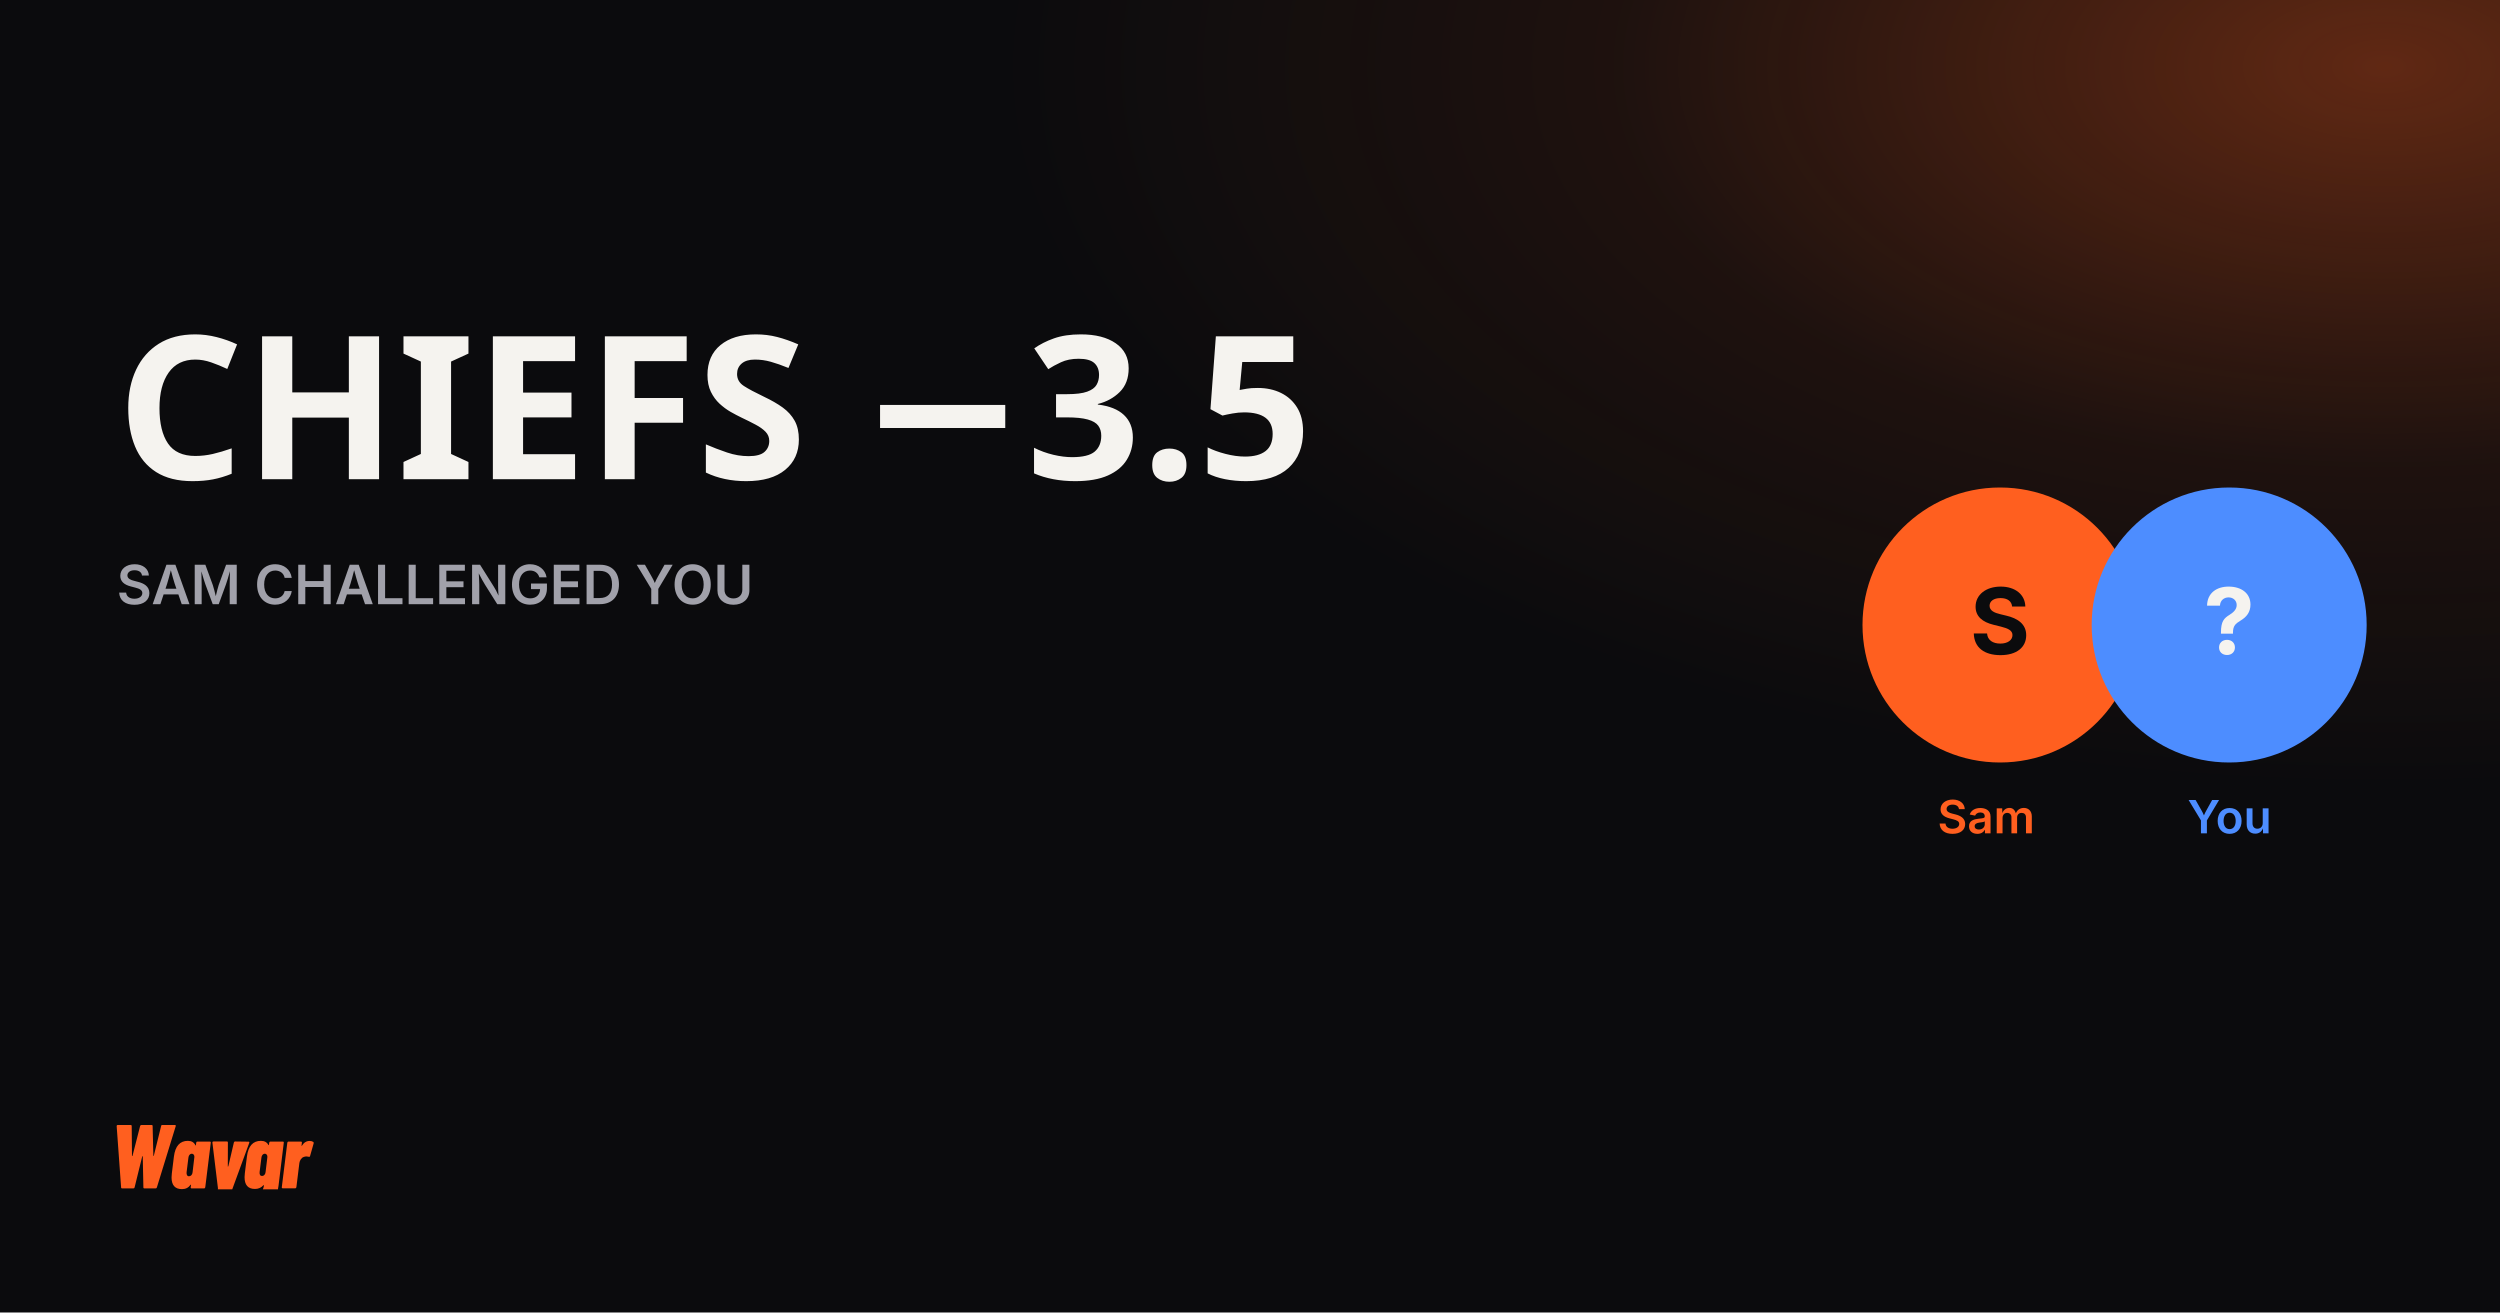
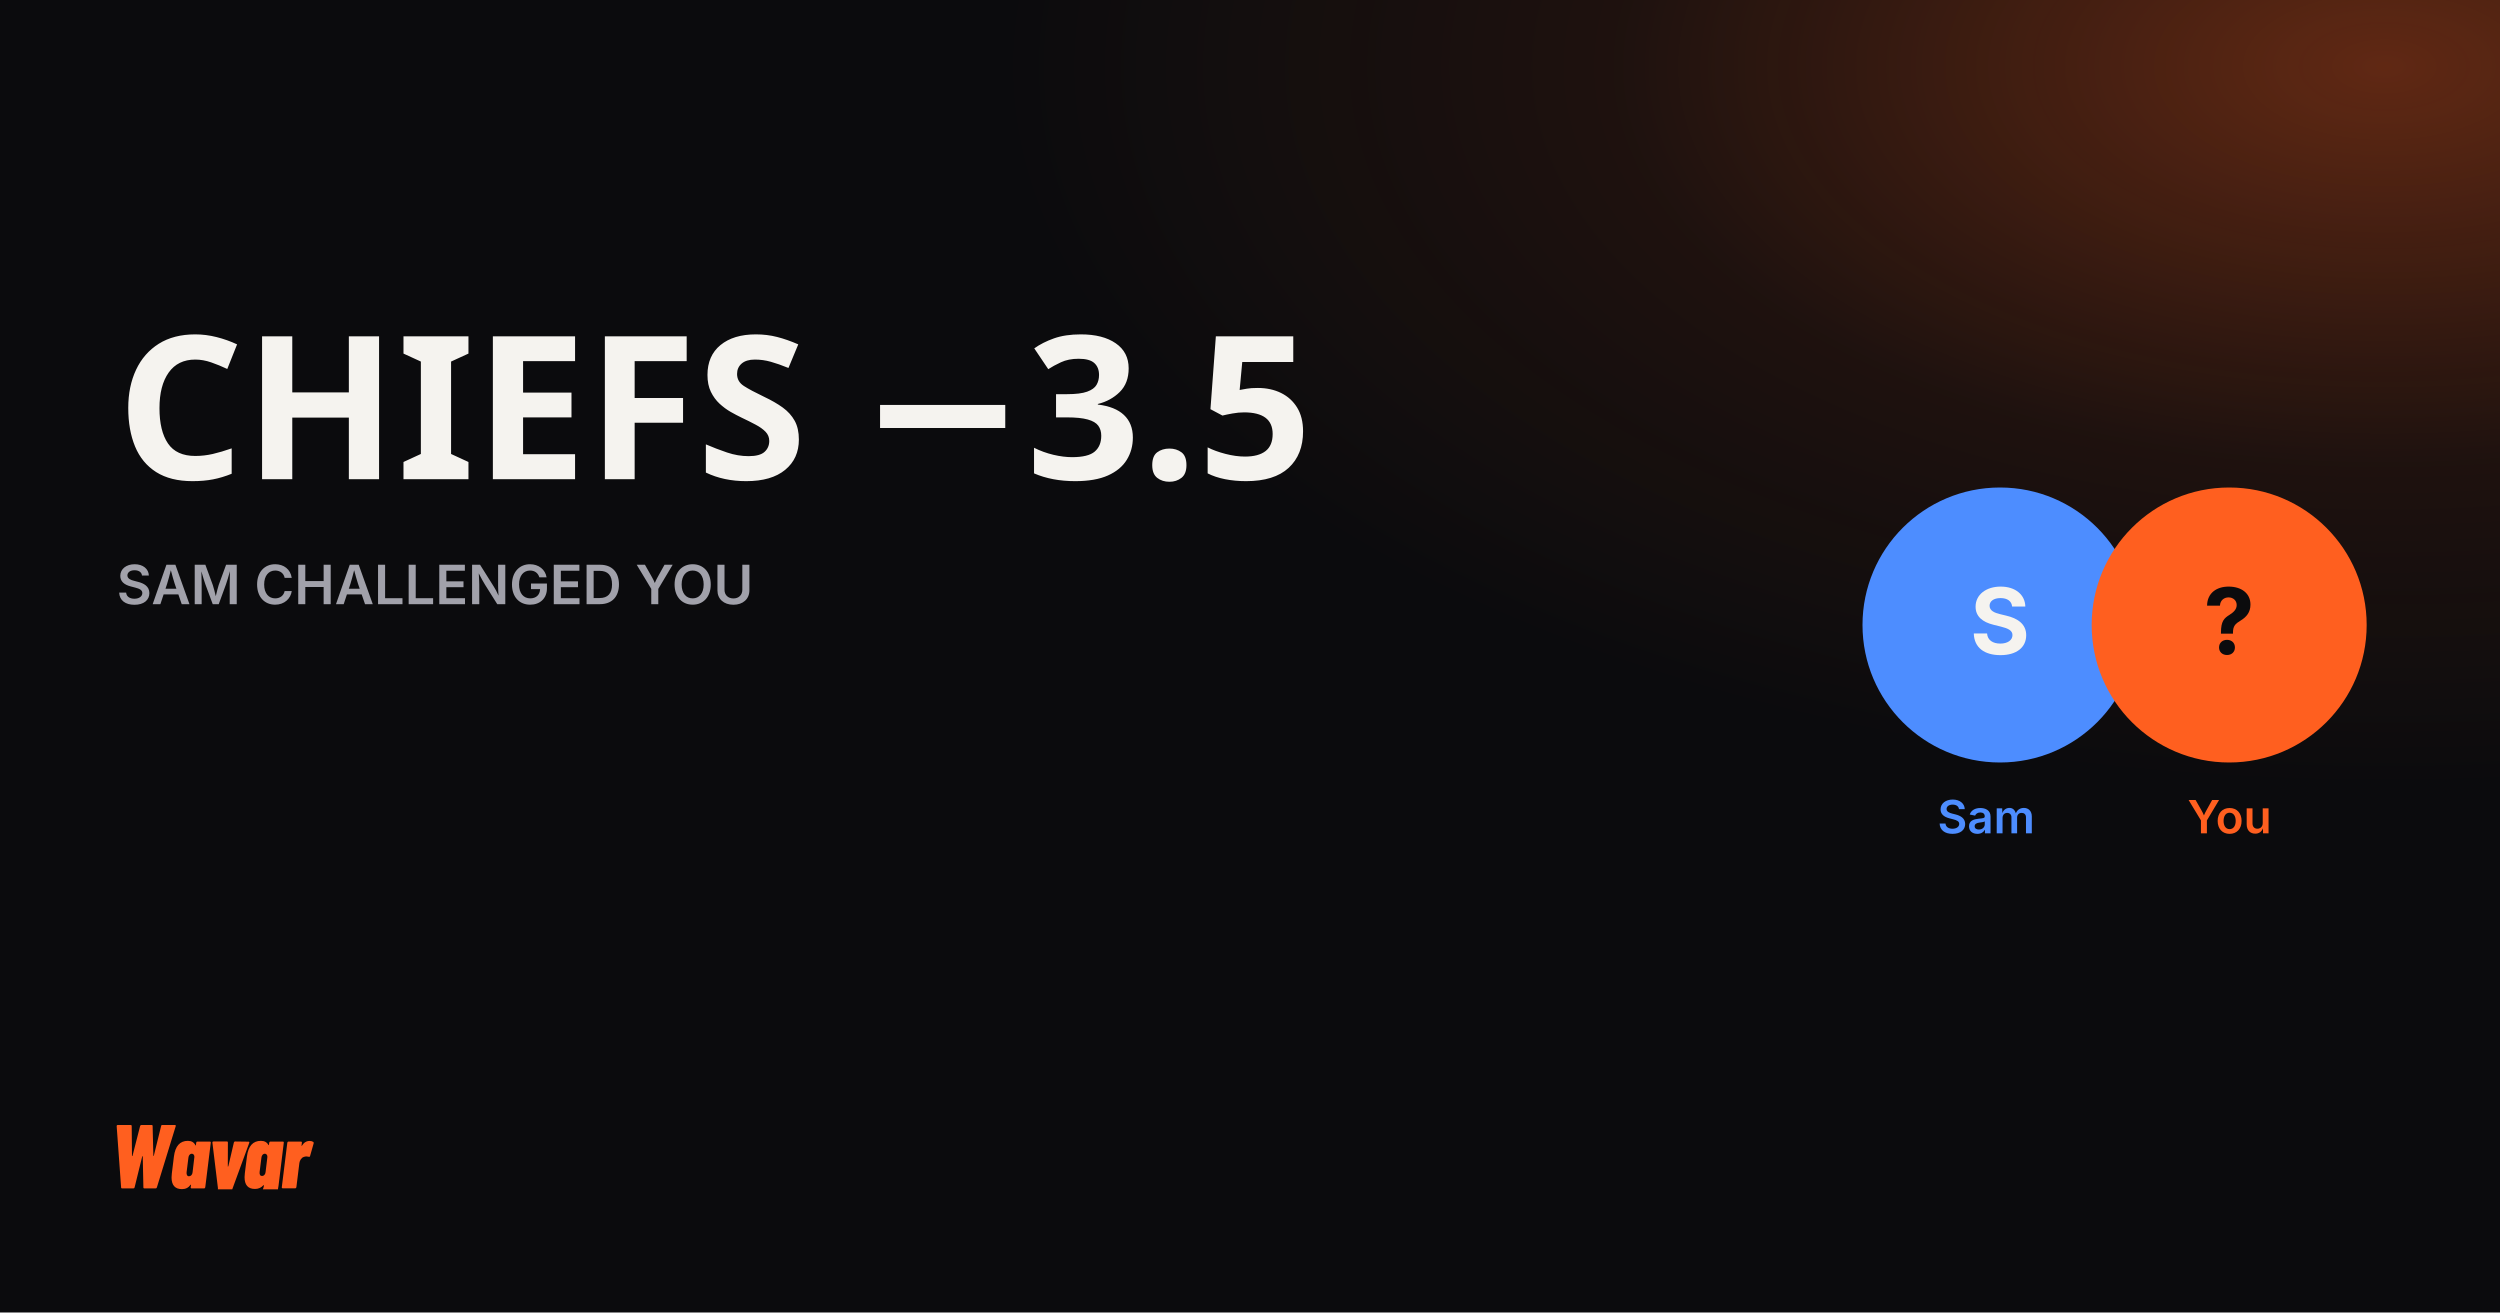
<svg xmlns="http://www.w3.org/2000/svg" width="1200" height="630" viewBox="0 0 1200 630">
  <rect width="1200" height="630" fill="#0B0B0D" />
  <defs>
    <radialGradient id="glow" cx="95%" cy="5%" r="55%">
      <stop offset="0%" stop-color="#FF5F1F" stop-opacity="0.35" />
      <stop offset="55%" stop-color="#FF5F1F" stop-opacity="0.08" />
      <stop offset="100%" stop-color="#FF5F1F" stop-opacity="0" />
    </radialGradient>
  </defs>
  <rect width="1200" height="630" fill="url(#glow)" />
  <text x="56" y="230" font-family="Barlow Condensed, sans-serif" font-size="96" font-weight="800" fill="#F5F3EF">CHIEFS −3.5</text>
  <text x="56" y="290" font-family="Inter, system-ui, sans-serif" font-size="26" font-weight="600" fill="#A1A1AA">SAM CHALLENGED YOU</text>
-   <circle cx="960" cy="300" r="66" fill="#FF5F1F" />
-   <text x="960" y="314" text-anchor="middle" font-family="Inter, system-ui, sans-serif" font-size="44" font-weight="700" fill="#0B0B0D">S</text>
-   <circle cx="1070" cy="300" r="66" fill="#4D8DFF" />
-   <text x="1070" y="314" text-anchor="middle" font-family="Inter, system-ui, sans-serif" font-size="44" font-weight="700" fill="#F5F3EF">?</text>
-   <text x="930" y="400" font-family="Inter, system-ui, sans-serif" font-size="22" font-weight="600" fill="#FF5F1F">Sam</text>
-   <text x="1050" y="400" font-family="Inter, system-ui, sans-serif" font-size="22" font-weight="600" fill="#4D8DFF">You</text>
+   <circle cx="960" cy="300" r="66" fill="#4D8DFF" />
+   <text x="960" y="314" text-anchor="middle" font-family="Inter, system-ui, sans-serif" font-size="44" font-weight="700" fill="#F5F3EF">S</text>
+   <circle cx="1070" cy="300" r="66" fill="#FF5F1F" />
+   <text x="1070" y="314" text-anchor="middle" font-family="Inter, system-ui, sans-serif" font-size="44" font-weight="700" fill="#0B0B0D">?</text>
+   <text x="930" y="400" font-family="Inter, system-ui, sans-serif" font-size="22" font-weight="600" fill="#4D8DFF">Sam</text>
+   <text x="1050" y="400" font-family="Inter, system-ui, sans-serif" font-size="22" font-weight="600" fill="#FF5F1F">You</text>
  <g transform="translate(56 540) scale(0.04347826)" fill="#FF5F1F">
    <path d="M49.0 689.0Q49.0 700.0 61.0 700.0H185.0Q195.0 700.0 198.0 689.0L282.0 347.0Q283.0 344.0 285.5 344.0Q288.0 344.0 288.0 347.0L295.0 689.0Q295.0 700.0 306.0 700.0H430.0Q441.0 700.0 444.0 689.0L652.0 13.0Q653.629 5.939 650.834 2.713Q648.482 0.0 643.0 0.0H503.0Q492.0 0.0 491.0 11.0L410.0 340.0Q410.0 343.0 408.0 343.0Q406.0 343.0 405.0 340.0L397.0 11.0Q397.0 0.0 386.0 0.0H273.0Q262.0 0.0 259.0 11.0L175.0 340.0Q174.0 343.0 171.5 343.0Q169.0 343.0 169.0 340.0L166.0 11.0Q166.0 0.0 154.0 0.0H12.0Q0.0 0.0 0.0 13.0ZM1697.0 183.0Q1692.0 183.0 1688.5 186.5Q1685.0 190.0 1684.0 195.0L1681.0 219.0Q1680.0 222.0 1678.0 222.5Q1676.0 223.0 1675.0 220.0Q1651.0 175.0 1592.0 175.0Q1460.0 175.0 1438.0 348.0L1415.0 533.0Q1412.0 555.0 1412.0 576.0Q1412.0 706.0 1527.0 706.0Q1583.0 706.0 1619.0 666.0Q1622.0 663.0 1624.0 663.5Q1626.0 664.0 1626.0 668.0Q1622.149 692.071 1614.241 710.0H1780.319Q1784.438 690.862 1787.0 670.0L1845.0 195.0Q1846.0 190.0 1843.0 186.5Q1840.0 183.0 1835.0 183.0ZM891.0 183.0Q886.0 183.0 882.5 186.5Q879.0 190.0 878.0 195.0L875.0 222.0Q874.0 226.0 872.0 226.5Q870.0 227.0 869.0 223.0Q846.0 175.0 786.0 175.0Q654.0 175.0 632.0 348.0L609.0 535.0Q606.0 557.0 606.0 579.0Q606.0 708.0 721.0 708.0Q781.0 708.0 815.0 661.0Q817.0 658.0 819.0 658.0Q821.0 658.0 821.0 662.0L817.0 688.0Q816.0 693.0 819.0 696.5Q822.0 700.0 827.0 700.0H965.0Q970.0 700.0 973.5 696.5Q977.0 693.0 978.0 688.0L1039.0 195.0Q1040.0 190.0 1037.0 186.5Q1034.0 183.0 1029.0 183.0ZM1276.0 710.0 1464.0 197.0Q1466.07 190.273 1463.588 187.027Q1461.273 184.0 1455.0 184.0L1307.0 182.0Q1297.0 182.0 1294.0 193.0L1233.0 455.0Q1232.0 458.0 1229.0 458.5Q1227.54 458.743 1227.027 458.158Q1226.487 457.54 1227.0 456.0L1228.0 193.0Q1228.0 182.0 1218.0 182.0H1070.0Q1057.0 182.0 1057.0 193.0V195.0L1118.0 697.0V703.0Q1117.598 706.621 1116.993 710.0ZM2171.0 187.0Q2154.0 176.0 2131.0 176.0Q2077.0 176.0 2045.0 229.0Q2043.0 232.0 2041.5 231.5Q2040.0 231.0 2041.0 227.0L2045.0 195.0Q2046.0 190.0 2043.0 186.5Q2040.0 183.0 2035.0 183.0H1897.0Q1892.0 183.0 1888.5 186.5Q1885.0 190.0 1884.0 195.0L1823.0 687.0Q1822.0 692.0 1825.0 695.5Q1828.0 699.0 1833.0 699.0H1971.0Q1976.0 699.0 1979.5 695.5Q1983.0 692.0 1984.0 687.0L2017.0 420.0Q2020.0 397.0 2033.5 378.0Q2047.0 359.0 2065.0 353.0Q2080.0 347.0 2097.0 347.0Q2107.0 347.0 2121.0 351.0Q2132.0 354.0 2135.0 343.0L2175.0 202.0Q2177.0 193.0 2171.0 187.0ZM838.0 522.0Q836.0 542.0 825.0 554.0Q814.0 566.0 798.0 566.0Q784.0 566.0 777.0 554.0Q770.0 542.0 772.0 522.0L792.0 361.0Q794.0 341.0 804.5 329.0Q815.0 317.0 829.0 317.0Q842.0 317.0 850.0 326.5Q858.0 336.0 858.0 351.0Q858.0 358.0 857.0 361.0ZM1644.0 520.0Q1642.0 539.0 1631.0 551.0Q1620.0 563.0 1605.0 563.0Q1590.0 563.0 1583.0 551.5Q1576.0 540.0 1578.0 520.0L1598.0 361.0Q1600.0 341.0 1610.5 329.0Q1621.0 317.0 1635.0 317.0Q1648.0 317.0 1656.0 326.5Q1664.0 336.0 1664.0 351.0Q1664.0 358.0 1663.0 361.0Z" />
  </g>
</svg>
